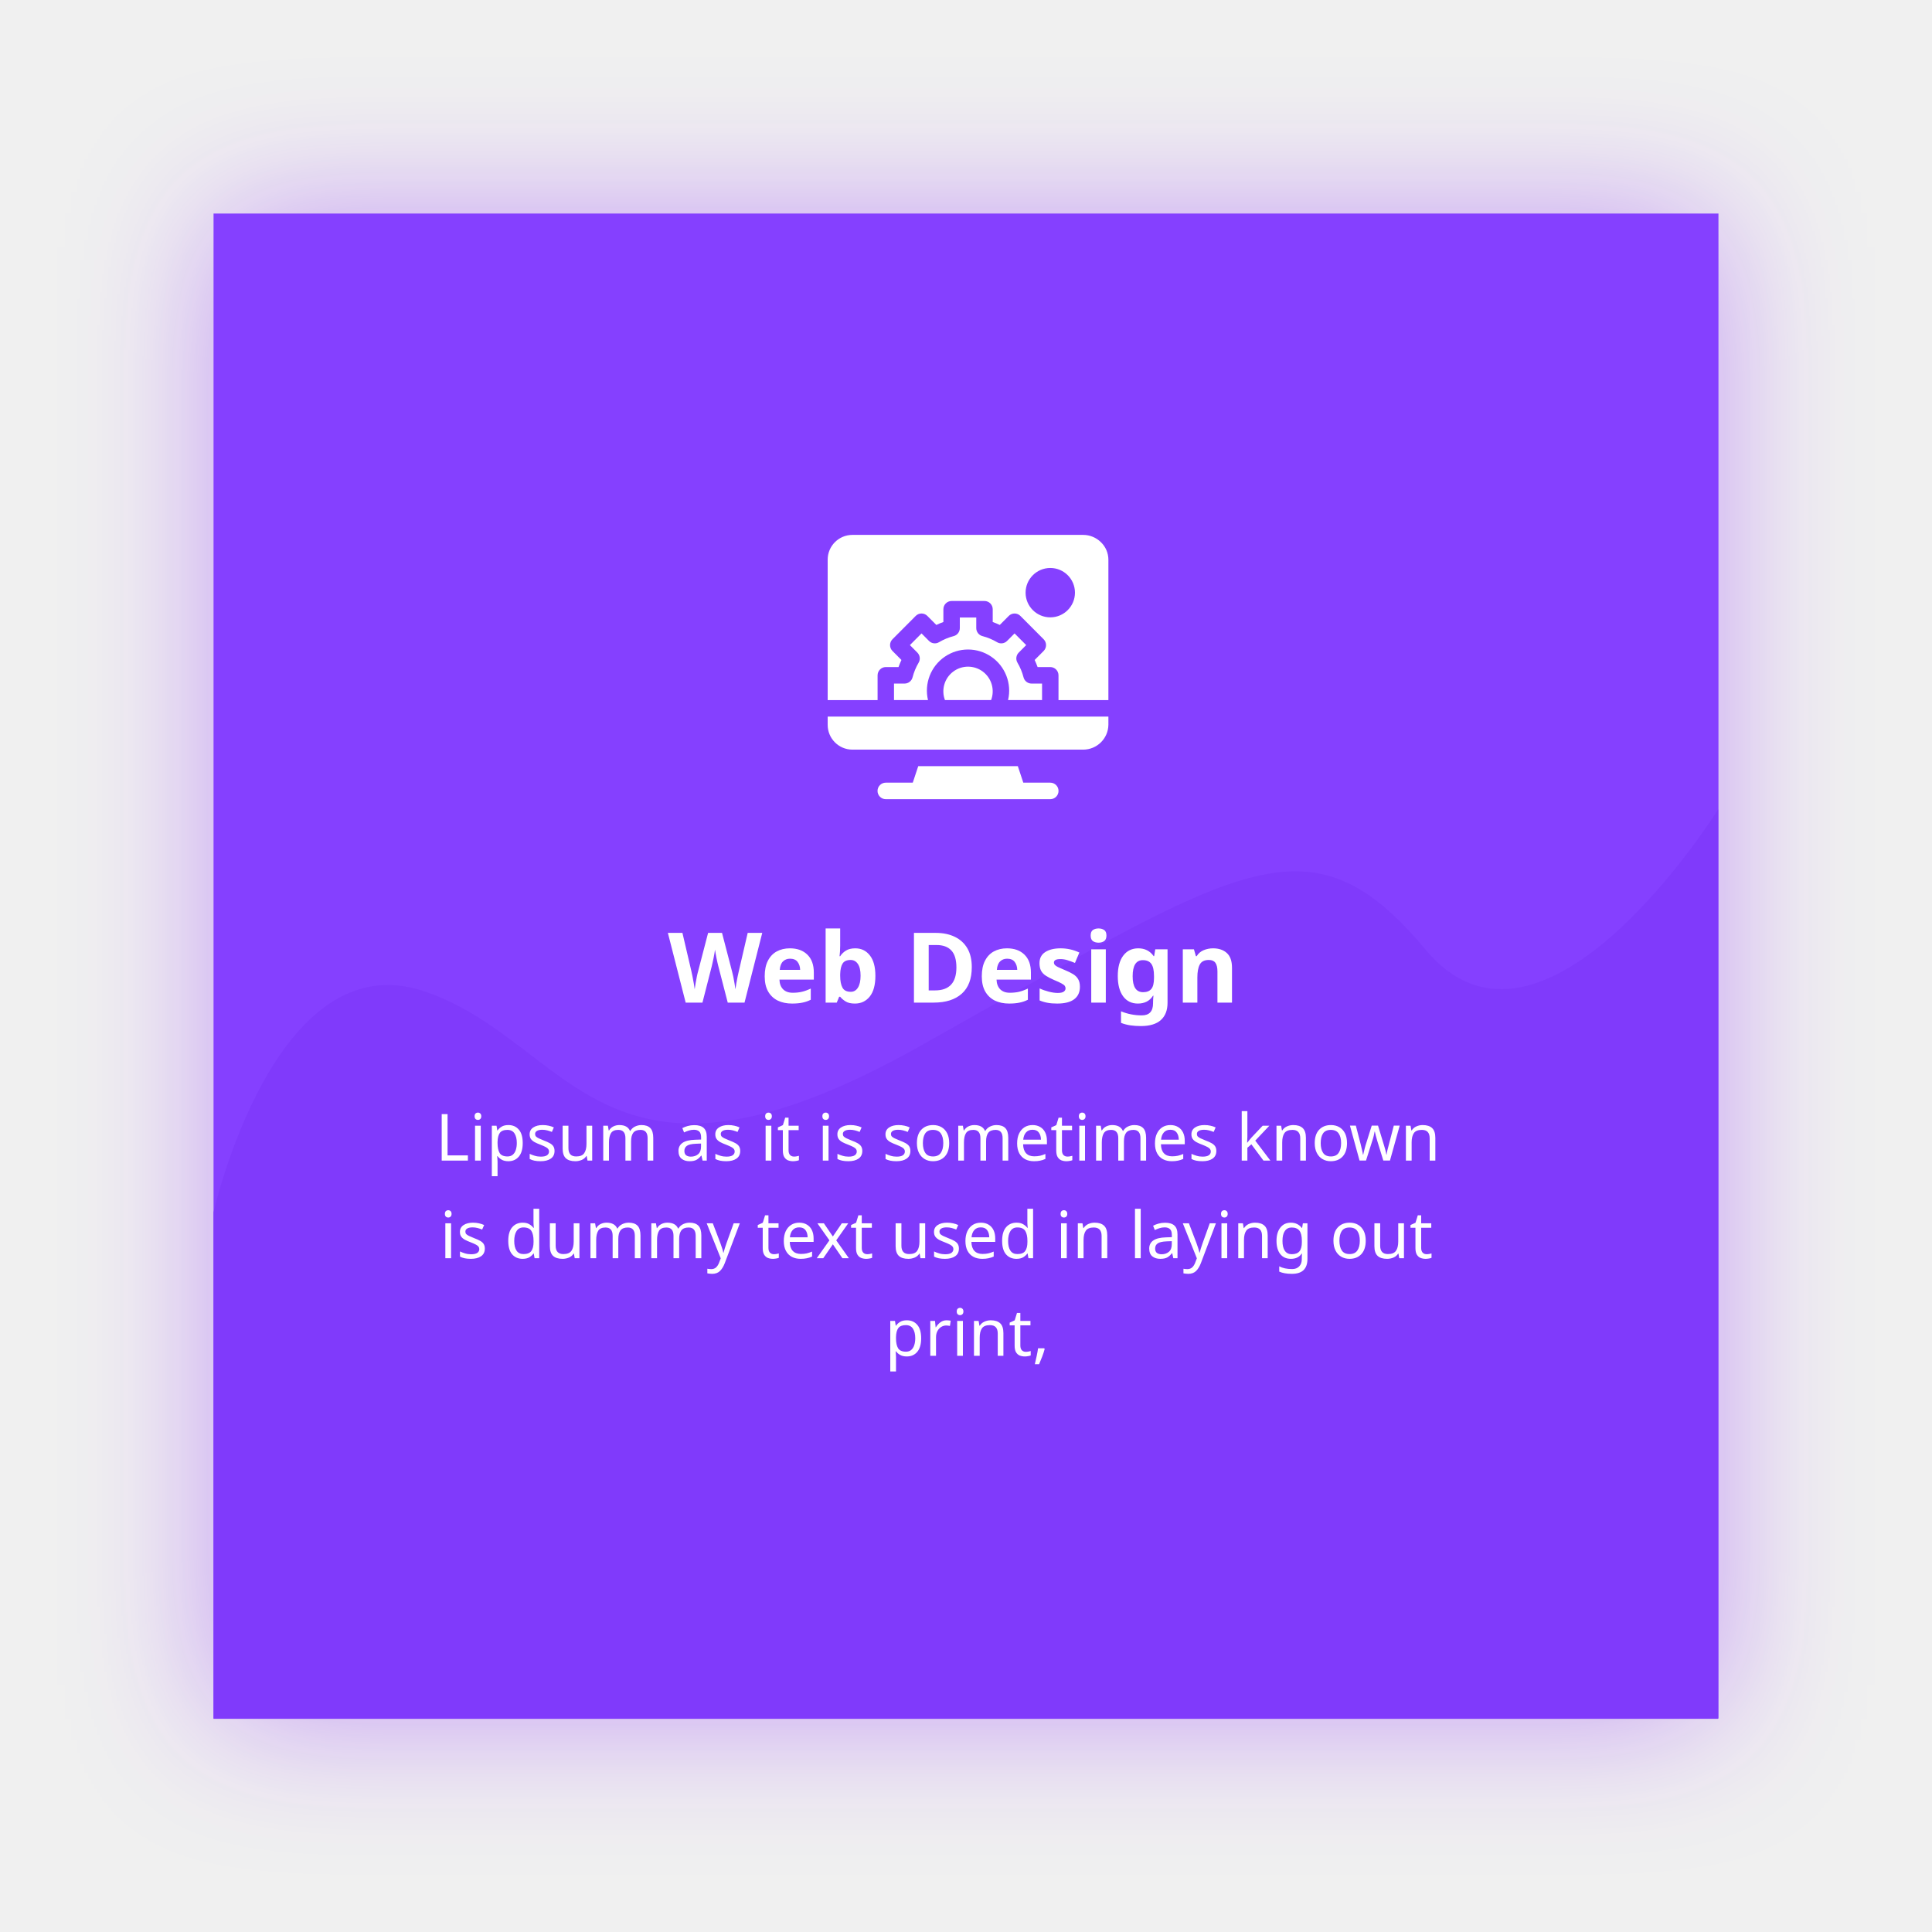
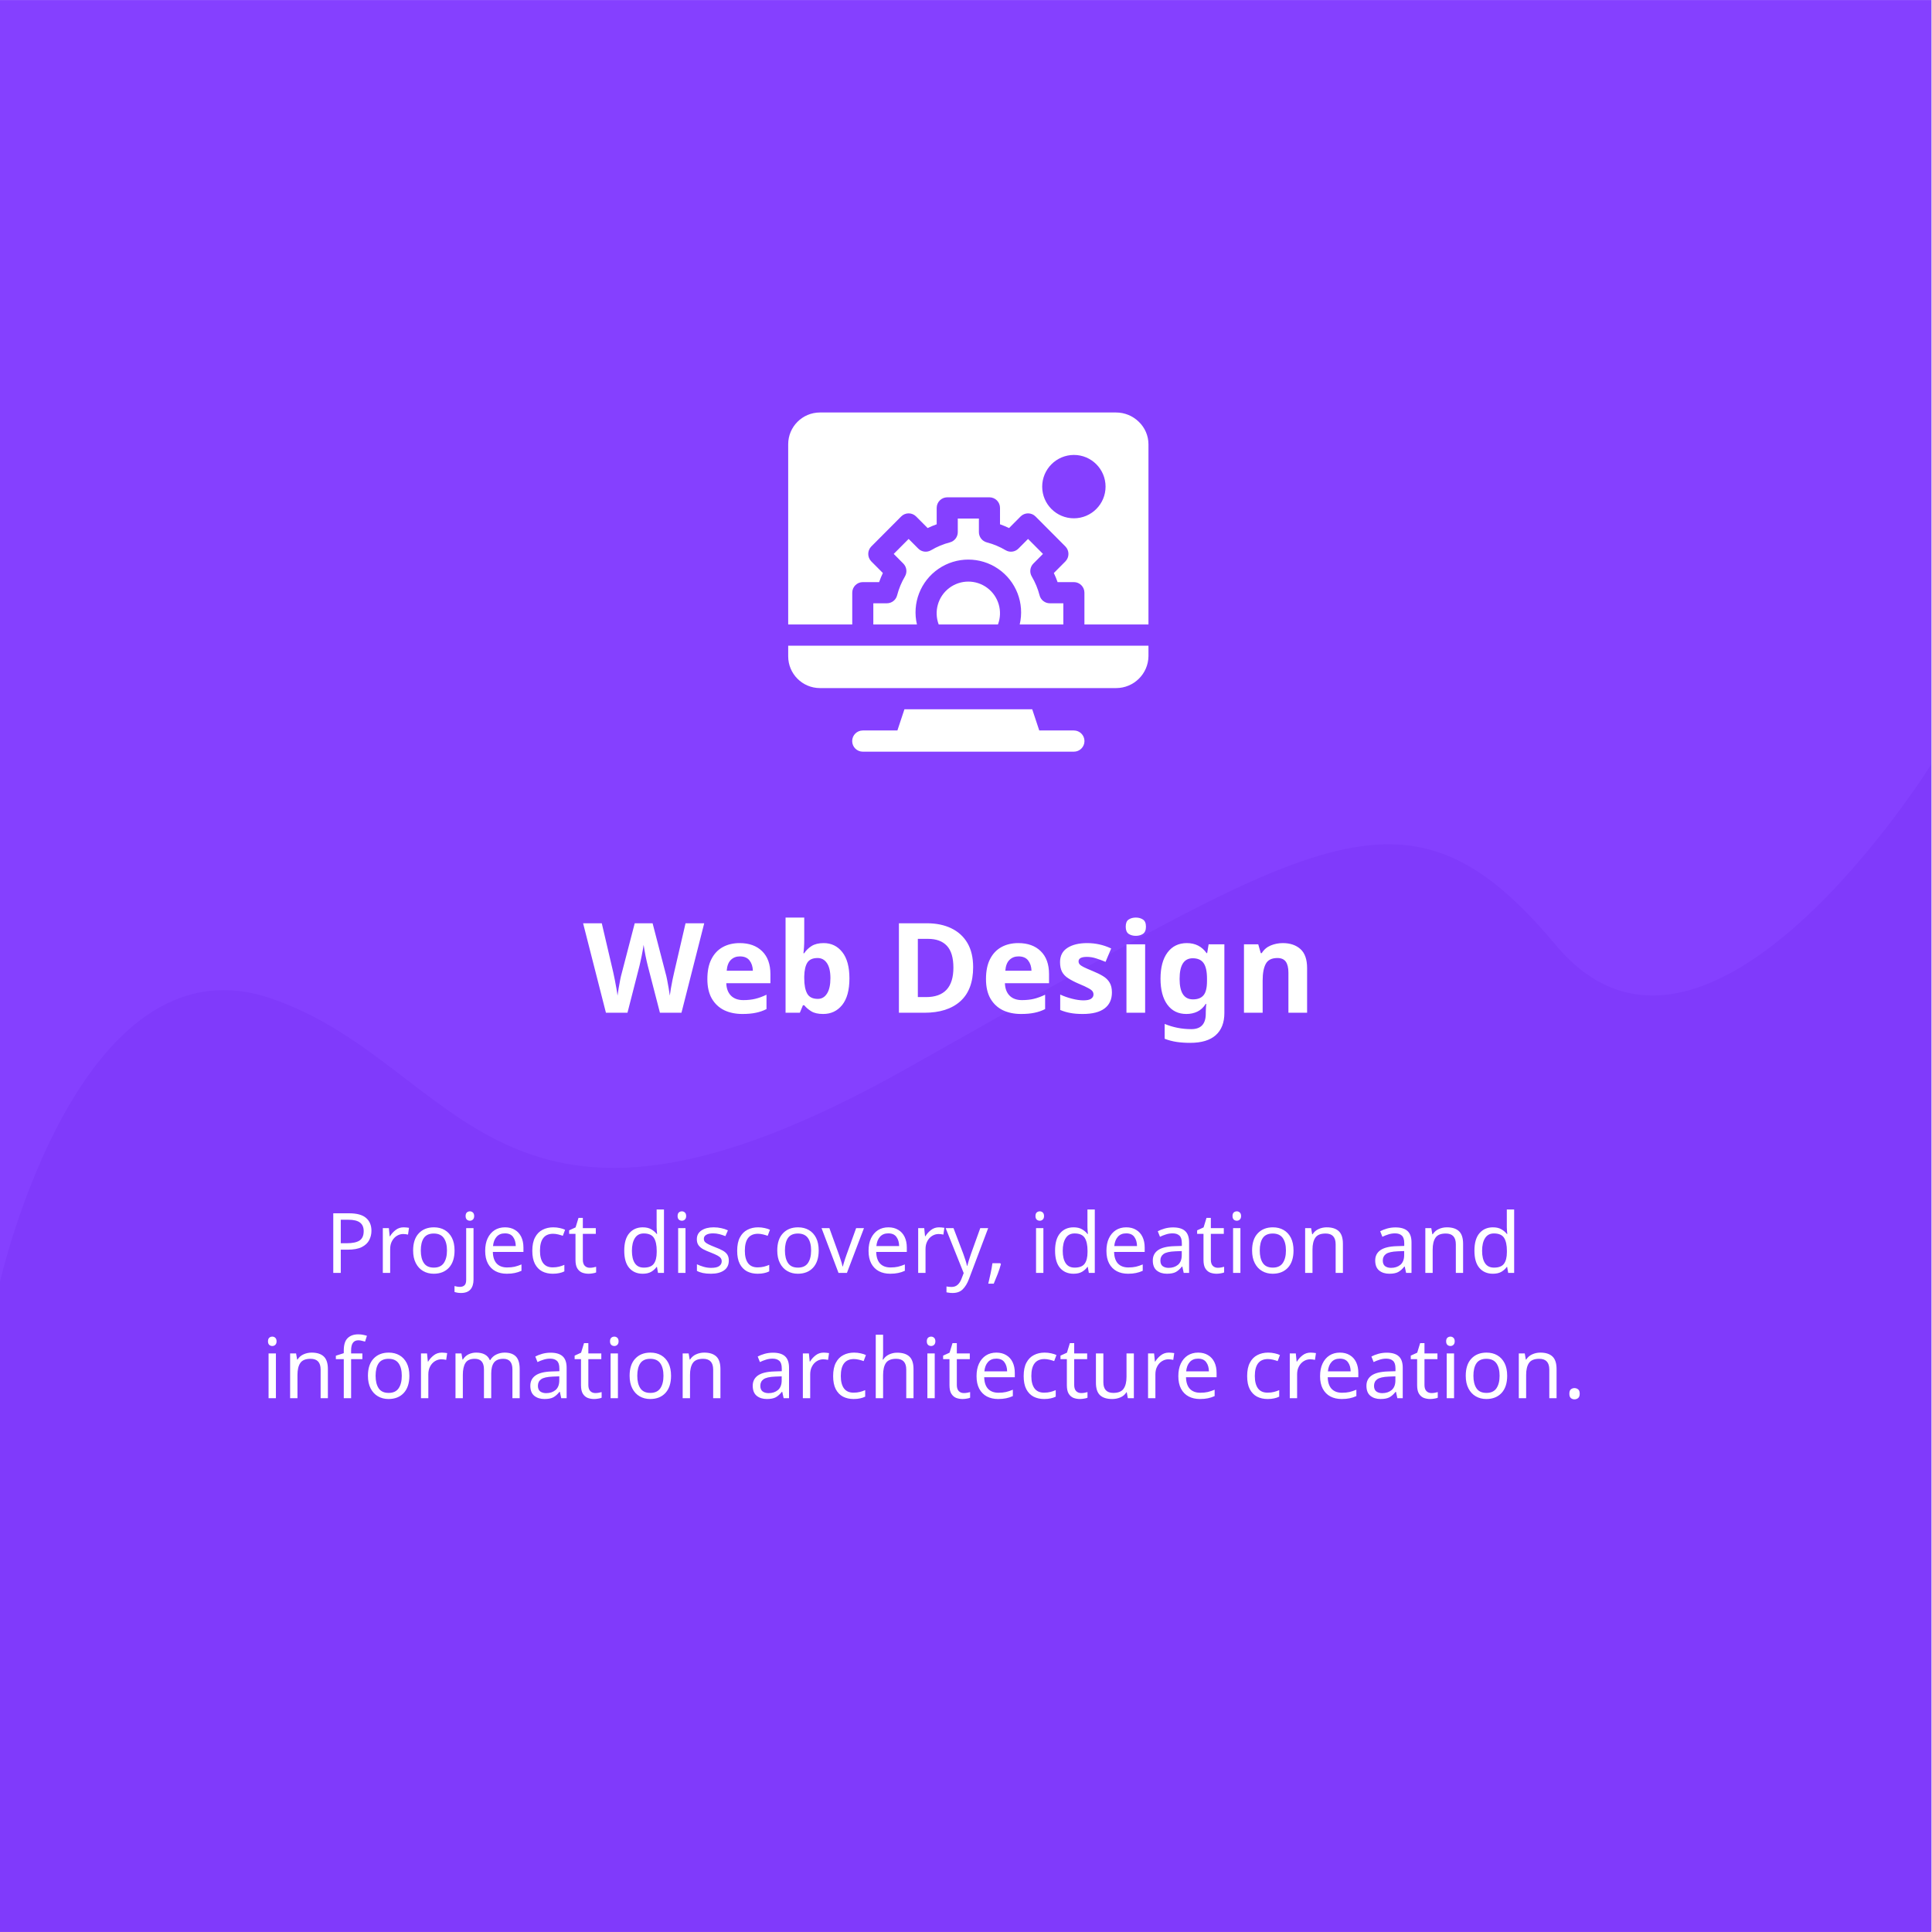
- <svg xmlns="http://www.w3.org/2000/svg" width="375" height="375" viewBox="0 0 475 475">
+ <svg xmlns="http://www.w3.org/2000/svg" width="300" height="300.088" viewBox="0 0 370 370.088">
  <defs>
    <style>
      .cls-1 {
        fill: #8540ff;
      }

      .cls-2 {
        fill: #803afb;
      }

      .cls-3, .cls-4, .cls-5 {
        fill: #fff;
      }

      .cls-3 {
        font-size: 16px;
        font-family: Poppins-Regular, Poppins;
      }

      .cls-4 {
        font-size: 24px;
        font-family: Poppins-Bold, Poppins;
        font-weight: 700;
      }
- 
-       .cls-6 {
-         filter: url(#bg);
-       }
    </style>
-     <filter id="bg" x="0" y="0" width="475" height="475" filterUnits="userSpaceOnUse">
-       <feOffset input="SourceAlpha" />
-       <feGaussianBlur stdDeviation="17.5" result="blur" />
-       <feFlood flood-color="#760dff" flood-opacity="0.349" />
-       <feComposite operator="in" in2="blur" />
-       <feComposite in="SourceGraphic" />
-     </filter>
  </defs>
-   <g id="Web_Design" data-name="Web Design" transform="translate(-396.5 -2402.5)">
-     <g class="cls-6" transform="matrix(1, 0, 0, 1, 396.5, 2402.5)">
-       <rect id="bg-2" data-name="bg" class="cls-1" width="370" height="370" transform="translate(52.5 52.5)" />
-     </g>
+   <g id="Web_Design" data-name="Web Design" transform="translate(-449 -2455)">
+     <rect id="bg" class="cls-1" width="370" height="370" transform="translate(449 2455)" />
    <path id="Shape" class="cls-2" d="M449,2700.557s15.007-66.794,51.8-54.34,43.02,57.737,121.7,13.585,95.662-58.3,124.531-23.774,71.888-34.53,71.888-34.53v223.59H449Z" />
-     <text id="Lipsum_as_it_is_sometimes_known_is_dummy_text_used_in_laying_out_print_graphic_or_web_designs." data-name="Lipsum as it is sometimes known is dummy text used in laying out print,  graphic or web designs." class="cls-3" transform="translate(483 2670.84)">
-       <tspan x="20.552" y="17">Lipsum as it is sometimes known</tspan>
-       <tspan x="21.632" y="41">is dummy text used in laying out </tspan>
-       <tspan x="131.024" y="65">print,</tspan>
+     <text id="Project_discovery_ideation_and_information_architecture_creation." data-name="Project discovery, ideation and information architecture creation." class="cls-3" transform="translate(483 2681.84)">
+       <tspan x="28.296" y="17">Project discovery, ideation and </tspan>
+       <tspan x="16.088" y="41">information architecture creation.</tspan>
    </text>
    <text id="Web_Design-2" data-name="Web Design" class="cls-4" transform="translate(634 2649)">
      <tspan x="-73.296" y="0">Web Design</tspan>
    </text>
    <path id="icon" class="cls-5" d="M614.281,2598.986a2.03,2.03,0,0,1,0-4.061h6.631l1.348-4.061h24.48l1.348,4.061h6.631a2.03,2.03,0,0,1,0,4.061Zm-8.222-12.182a6.086,6.086,0,0,1-6.066-6.091v-2.03h69.016v2.03a6.2,6.2,0,0,1-6.2,6.091Zm62.949-12.181H656.741v-6.091a2.028,2.028,0,0,0-2.021-2.03H651.6a18.2,18.2,0,0,0-.719-1.74l2.21-2.22a2.04,2.04,0,0,0,0-2.871l-5.719-5.742a2.015,2.015,0,0,0-2.859,0l-2.211,2.22a18.518,18.518,0,0,0-1.732-.724v-3.136a2.029,2.029,0,0,0-2.022-2.03h-8.087a2.028,2.028,0,0,0-2.022,2.03v3.136a18.5,18.5,0,0,0-1.732.724l-2.211-2.22a2.013,2.013,0,0,0-2.859,0l-5.719,5.742a2.04,2.04,0,0,0,0,2.871l2.21,2.22a18.325,18.325,0,0,0-.719,1.74h-3.124a2.029,2.029,0,0,0-2.022,2.03v6.091H599.992V2540.1a6.085,6.085,0,0,1,6.066-6.09h56.749a6.219,6.219,0,0,1,4.355,1.785,5.982,5.982,0,0,1,1.846,4.3v34.518h0ZM648.65,2548.23a6.07,6.07,0,1,0,6.07-6.09A6.087,6.087,0,0,0,648.65,2548.23Zm-4.307,26.391a10.113,10.113,0,1,0-19.687,0H616.3v-4.061H618.9a2.024,2.024,0,0,0,1.958-1.523,14.019,14.019,0,0,1,1.5-3.619,2.039,2.039,0,0,0-.311-2.467l-1.84-1.848,2.859-2.871,1.84,1.848a2.008,2.008,0,0,0,2.459.312,13.861,13.861,0,0,1,3.6-1.5,2.031,2.031,0,0,0,1.516-1.968v-2.6h4.044v2.6a2.032,2.032,0,0,0,1.516,1.968,13.854,13.854,0,0,1,3.6,1.5,2.007,2.007,0,0,0,2.459-.312l1.84-1.848,2.859,2.871-1.839,1.848a2.039,2.039,0,0,0-.311,2.467,13.984,13.984,0,0,1,1.5,3.619,2.026,2.026,0,0,0,1.959,1.523H652.7v4.061Zm-15.517,0a6.067,6.067,0,1,1,11.347,0Z" />
  </g>
</svg>
